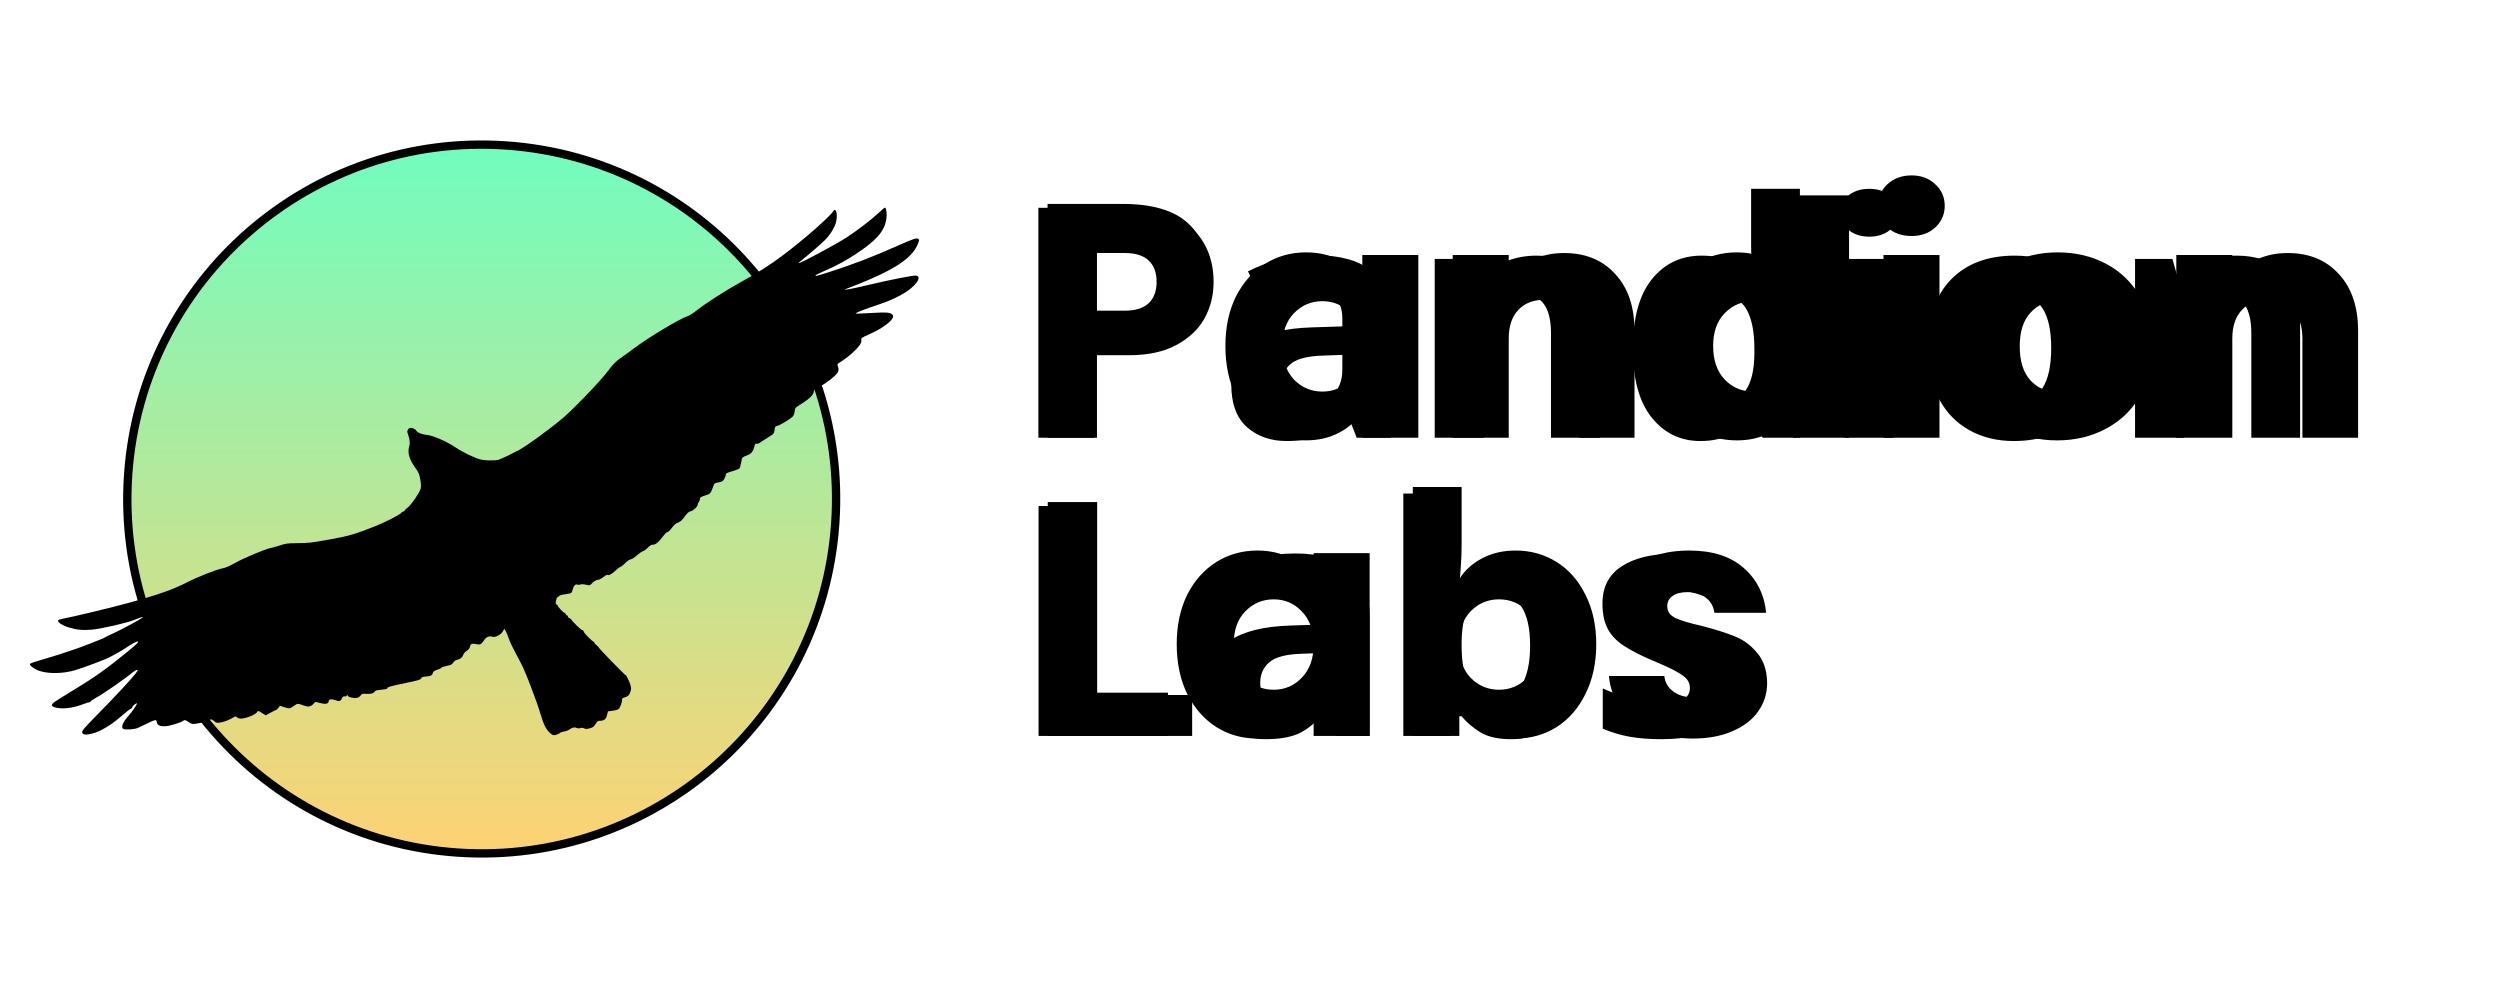
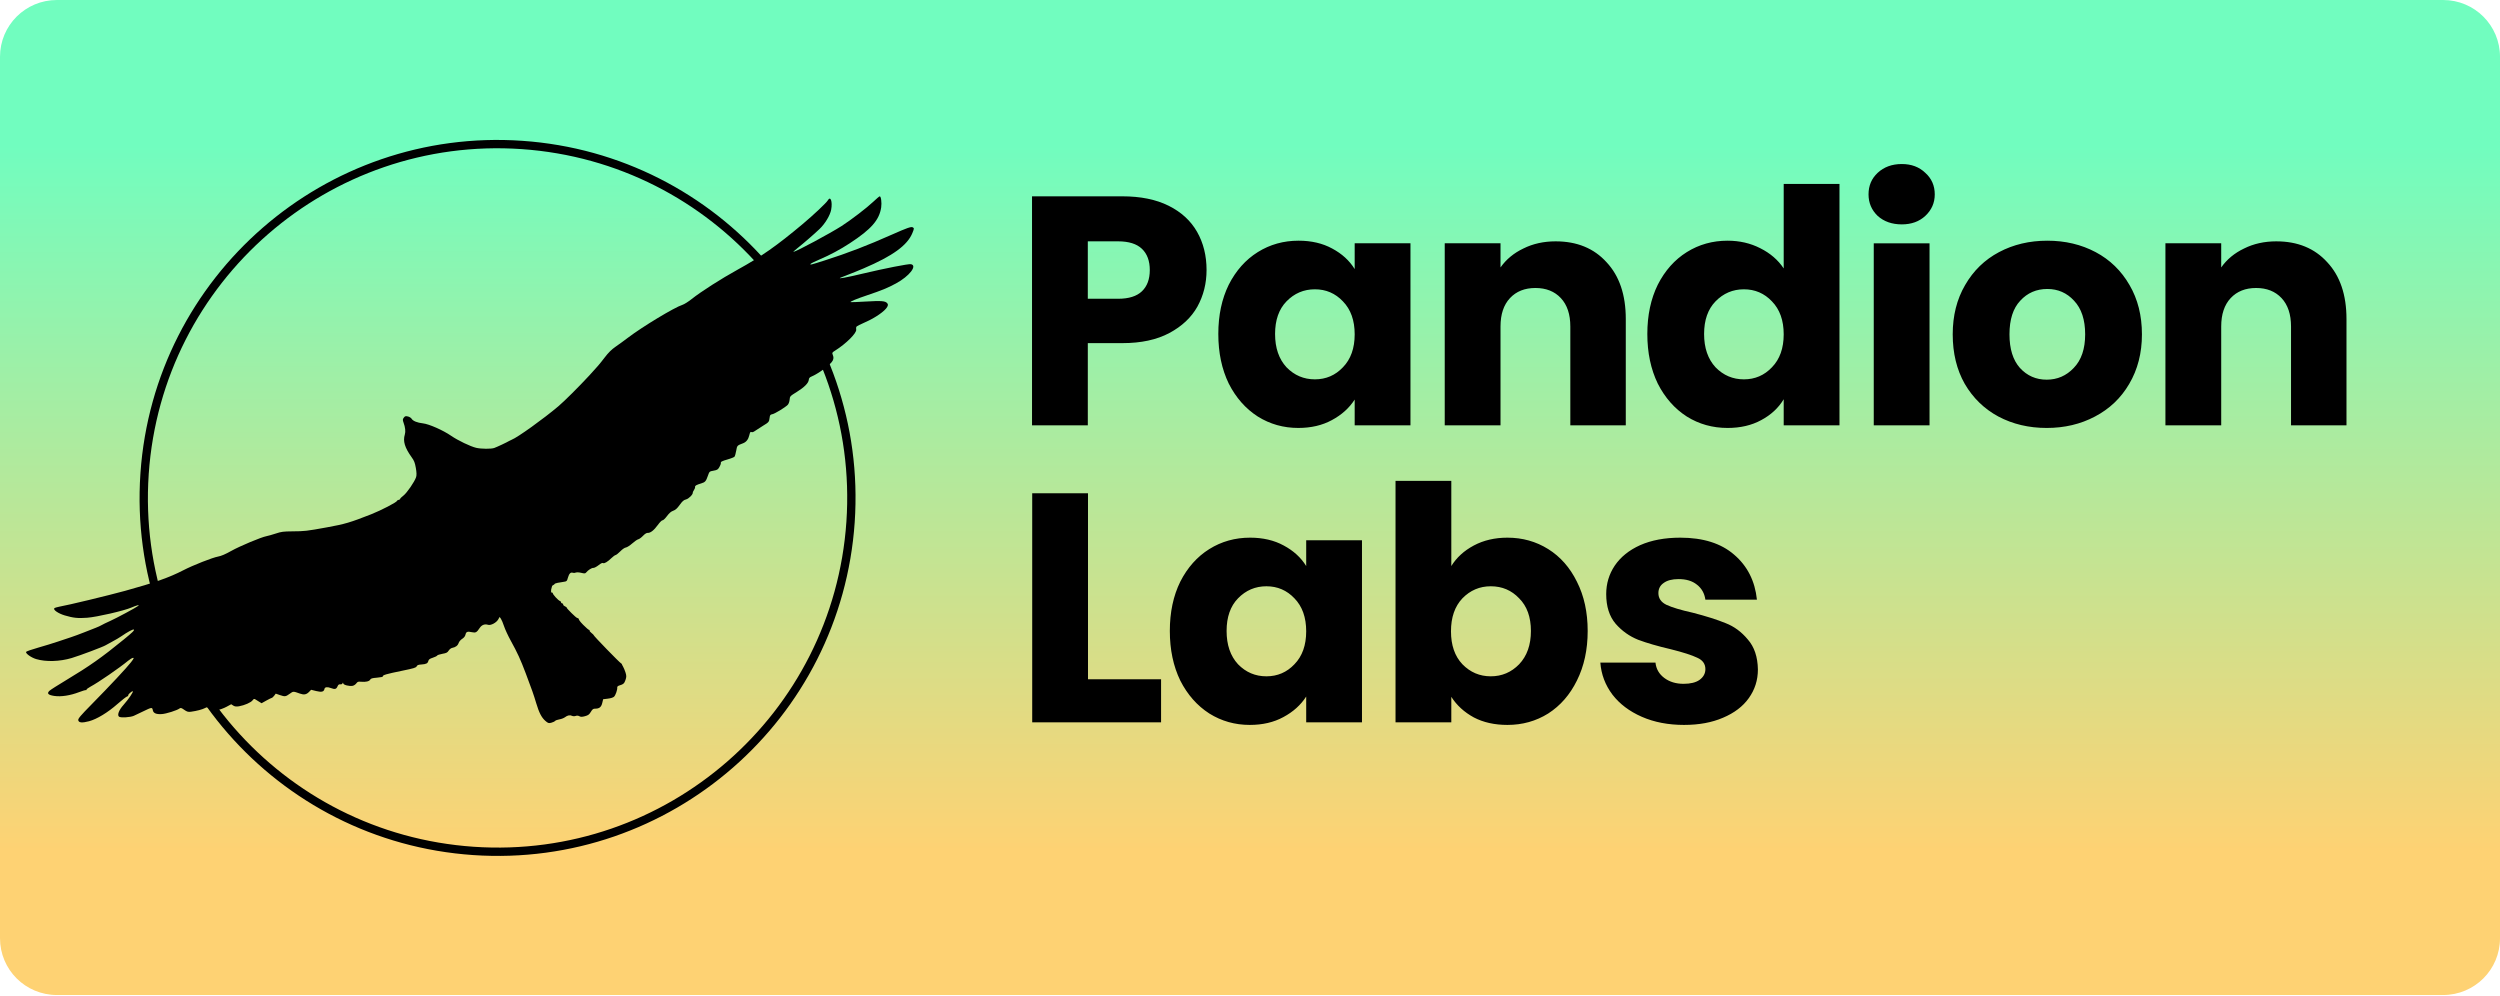
- <svg xmlns="http://www.w3.org/2000/svg" xmlns:xlink="http://www.w3.org/1999/xlink" width="2998.089" zoomAndPan="magnify" viewBox="0 0 2226.683 900.168" height="1197.145" preserveAspectRatio="xMidYMid" version="1.2" id="svg287" xml:space="preserve">
+ <svg xmlns="http://www.w3.org/2000/svg" xmlns:xlink="http://www.w3.org/1999/xlink" width="3015" zoomAndPan="magnify" viewBox="0 0 3015 1200" height="1200" preserveAspectRatio="xMidYMid" version="1.2" id="svg287" xml:space="preserve">
  <defs id="defs259">
-     <linearGradient xlink:href="#linearGradient289" id="linearGradient290" x1="465.614" y1="134.989" x2="465.614" y2="788.232" gradientUnits="userSpaceOnUse" gradientTransform="matrix(4.318703,0,0,0.9751405,-26.91448,0.2881701)" />
+     <linearGradient xlink:href="#linearGradient289" id="linearGradient290" x1="465.614" y1="134.989" x2="465.614" y2="788.232" gradientUnits="userSpaceOnUse" gradientTransform="matrix(5.780654,0,0,1.302491,-19.28956,-0.6429936)" />
    <linearGradient id="linearGradient289">
      <stop style="stop-color:#71fdbf;stop-opacity:1;" offset="0" id="stop289" />
      <stop style="stop-color:#fed273;stop-opacity:1;" offset="1" id="stop290" />
    </linearGradient>
-     <linearGradient xlink:href="#linearGradient289" id="linearGradient260" gradientUnits="userSpaceOnUse" gradientTransform="matrix(0.9830893,0,0,0.9760122,-38.89277,-0.1138385)" x1="465.614" y1="134.989" x2="465.614" y2="788.232" />
-     <linearGradient xlink:href="#linearGradient289" id="linearGradient4" gradientUnits="userSpaceOnUse" gradientTransform="matrix(0.9706158,0,0,0.9760186,-10.69895,-0.1168316)" x1="465.614" y1="134.989" x2="465.614" y2="788.232" />
+     <linearGradient xlink:href="#linearGradient289" id="linearGradient260" gradientUnits="userSpaceOnUse" gradientTransform="matrix(1.306771,0,0,1.306384,-10.32922,-2.535096)" x1="465.614" y1="134.989" x2="465.614" y2="788.232" />
+     <linearGradient xlink:href="#linearGradient289" id="linearGradient4" gradientUnits="userSpaceOnUse" gradientTransform="matrix(1.300842,0,0,1.302481,-4.340758,-0.6429893)" x1="465.614" y1="134.989" x2="465.614" y2="788.232" />
  </defs>
-   <g id="editable-text" transform="matrix(3.623262,0,0,3.623262,-2638.923,-440.255)">
-     <text xml:space="preserve" style="font-style:normal;font-variant:normal;font-weight:bold;font-stretch:normal;font-size:81.516px;line-height:17.605px;font-family:Poppins;-inkscape-font-specification:'Poppins, Bold';font-variant-ligatures:normal;font-variant-caps:normal;font-variant-numeric:normal;font-variant-east-asian:normal;text-align:start;letter-spacing:-1.546px;writing-mode:lr-tb;direction:ltr;text-anchor:start;opacity:1;vector-effect:none;fill:#000000;fill-opacity:1;stroke:none;stroke-width:6.602;stroke-linecap:round;stroke-linejoin:miter;stroke-miterlimit:4;stroke-dasharray:none;stroke-dashoffset:0;stroke-opacity:1;-inkscape-stroke:none" x="1002.473" y="230.456" id="text11" transform="translate(-24.59364)">
-       <tspan id="tspan11" style="font-style:normal;font-variant:normal;font-weight:bold;font-stretch:normal;font-size:81.516px;font-family:Poppins;-inkscape-font-specification:'Poppins, Bold';font-variant-ligatures:normal;font-variant-caps:normal;font-variant-numeric:normal;font-variant-east-asian:normal;letter-spacing:-1.546px;fill:#000000;fill-opacity:1;stroke:none;stroke-width:6.602" x="1002.473" y="230.456">Pandion</tspan>
-     </text>
-     <text xml:space="preserve" style="font-style:normal;font-variant:normal;font-weight:bold;font-stretch:normal;font-size:81.516px;line-height:17.605px;font-family:Poppins;-inkscape-font-specification:'Poppins, Bold';font-variant-ligatures:normal;font-variant-caps:normal;font-variant-numeric:normal;font-variant-east-asian:normal;text-align:start;letter-spacing:-1.725px;writing-mode:lr-tb;direction:ltr;text-anchor:start;opacity:1;vector-effect:none;fill:#000000;fill-opacity:1;stroke:none;stroke-width:6.602;stroke-linecap:round;stroke-linejoin:miter;stroke-miterlimit:4;stroke-dasharray:none;stroke-dashoffset:0;stroke-opacity:1;-inkscape-stroke:none" x="1002.52" y="304.66" id="text12" transform="translate(-24.59364)">
-       <tspan id="tspan12" style="font-style:normal;font-variant:normal;font-weight:bold;font-stretch:normal;font-size:81.516px;font-family:Poppins;-inkscape-font-specification:'Poppins, Bold';font-variant-ligatures:normal;font-variant-caps:normal;font-variant-numeric:normal;font-variant-east-asian:normal;letter-spacing:-1.725px;fill:#000000;fill-opacity:1;stroke:none;stroke-width:6.602" x="1002.52" y="304.66">Labs</tspan>
-     </text>
-   </g>
-   <path id="background-gradient-large" style="display:none;opacity:1;vector-effect:none;fill:url(#linearGradient290);stroke:#000000;stroke-width:1.539;stop-color:#000000;stop-opacity:1" d="M 38.819,0.77 H 2188.669 c 28.432,0 51.322,22.89 51.322,51.322 V 847.863 c 0,28.432 -22.89,51.322 -51.322,51.322 H 38.819 c -28.432,0 -51.322,-22.89 -51.322,-51.322 V 52.092 c 0,-28.432 22.89,-51.322 51.322,-51.322 z" />
-   <path id="background-logo-circle" style="display:inline;fill:url(#linearGradient260);stroke-width:0.735" d="M 739.946,450.423 A 321.098,318.787 0 0 1 418.847,769.21 321.098,318.787 0 0 1 97.749,450.423 321.098,318.787 0 0 1 418.847,131.637 321.098,318.787 0 0 1 739.946,450.423 Z" />
-   <path style="fill:#000000;stroke-width:0.742" d="m 813.639,220.385 c -4.527,11.102 -17.716,20.661 -44.048,31.924 -4.851,2.075 -11.047,4.591 -13.769,5.591 -2.722,1 -5.888,2.25 -7.037,2.777 -3.103,1.425 4.799,-0.022 20.43,-3.742 19.289,-4.59 40.935,-8.834 43.044,-8.44 6.183,1.157 -1.226,10.768 -13.4,17.383 -7.484,4.066 -12.738,6.223 -26.104,10.716 -9.79,3.291 -15.618,5.711 -14.92,6.196 0.195,0.136 6.373,-0.11 13.728,-0.545 14.153,-0.838 17.702,-0.553 19.371,1.555 0.809,1.022 0.794,1.752 -0.067,3.372 -1.929,3.629 -10.933,9.899 -19.541,13.607 -4.357,1.877 -8.098,3.818 -8.314,4.314 -0.215,0.496 -0.268,1.613 -0.118,2.483 0.541,3.13 -9.21,12.828 -19.136,19.033 -2.71,1.694 -2.786,1.861 -1.899,4.192 0.701,1.843 0.65,3.008 -0.213,4.838 -1.634,3.464 -12.799,11.777 -19.51,14.525 -1.286,0.527 -1.963,1.417 -2.049,2.697 -0.2,2.941 -3.929,6.736 -10.813,11.003 -6.148,3.81 -6.271,3.944 -6.518,7.052 -0.138,1.742 -0.898,3.818 -1.688,4.614 -2.421,2.437 -11.691,8.075 -13.942,8.481 -1.836,0.331 -2.171,0.789 -2.464,3.368 -0.403,3.552 -0.722,3.929 -5.998,7.098 -2.245,1.348 -5.271,3.301 -6.725,4.34 -1.908,1.363 -2.943,1.72 -3.716,1.283 -0.82,-0.464 -1.266,0.234 -1.898,2.969 -0.851,3.687 -2.724,6.073 -5.641,7.189 -5.394,2.063 -5.346,2.01 -6.159,6.704 -0.432,2.495 -1.134,4.936 -1.559,5.423 -0.425,0.487 -3.005,1.531 -5.733,2.321 -5.857,1.695 -6.82,2.205 -6.589,3.487 0.095,0.528 -0.496,2.124 -1.313,3.546 -1.305,2.272 -1.943,2.668 -5.253,3.265 -3.746,0.675 -3.775,0.701 -5.122,4.584 -1.706,4.92 -2.506,5.853 -5.89,6.865 -4.571,1.367 -5.887,2.119 -5.683,3.249 0.107,0.594 -0.344,1.856 -1.003,2.803 -0.658,0.947 -1.149,1.989 -1.09,2.316 0.287,1.593 -3.636,5.556 -6.092,6.153 -2.053,0.5 -3.289,1.572 -5.728,4.968 -2.288,3.186 -3.832,4.576 -5.842,5.257 -1.926,0.653 -3.6,2.09 -5.676,4.874 -1.62,2.172 -3.415,3.859 -3.989,3.75 -0.575,-0.109 -2.485,1.794 -4.245,4.229 -3.482,4.819 -6.71,7.337 -9.159,7.147 -1.01,-0.079 -2.521,0.874 -4.269,2.692 -1.488,1.547 -3.395,2.938 -4.238,3.091 -0.843,0.153 -3.287,1.835 -5.432,3.738 -2.145,1.903 -4.732,3.556 -5.75,3.673 -1.078,0.124 -3.159,1.549 -4.983,3.412 -1.722,1.759 -3.655,3.293 -4.294,3.408 -0.639,0.115 -2.255,1.279 -3.59,2.587 -3.552,3.478 -6.701,5.371 -7.736,4.651 -0.576,-0.4 -1.937,0.246 -4.095,1.944 -1.778,1.399 -3.888,2.492 -4.689,2.43 -1.469,-0.114 -4.773,1.997 -6.5,4.154 -0.781,0.975 -1.507,1.023 -4.45,0.295 -1.934,-0.479 -4.155,-0.583 -4.934,-0.231 -0.779,0.352 -1.911,0.445 -2.514,0.207 -1.982,-0.781 -3.483,0.625 -4.491,4.208 -0.978,3.477 -1.042,3.535 -4.484,4.035 -9.232,1.342 -6.839,1.643 -8.175,2.429 -2.265,1.333 -1.556,1.046 -2.006,2.364 -0.985,2.886 -0.854,5.41 0.541,4.875 0.077,-0.029 0.413,0.21 0.383,0.257 -0.56,0.873 4.787,6.71 6.692,7.44 0.597,0.229 0.965,0.72 0.818,1.092 -0.147,0.372 0.28,0.78 0.949,0.908 0.669,0.127 1.081,0.574 0.916,0.993 -0.165,0.419 0.538,1.149 1.563,1.622 1.025,0.473 1.778,1.066 1.674,1.317 -0.223,0.537 8.72,9.421 9.41,9.195 0.145,-0.047 1.368,0.615 1.354,0.669 0.188,1.012 0.634,2.058 4.085,5.571 2.548,2.594 4.952,4.659 5.342,4.589 0.39,-0.07 0.583,0.191 0.429,0.581 -0.154,0.39 0.653,1.411 1.792,2.268 1.139,0.857 1.984,1.685 1.878,1.838 -0.315,0.453 23.428,24.896 24.861,25.595 0.38,0.185 0.662,0.473 0.628,0.64 -0.034,0.167 0.436,1.133 1.046,2.147 0.61,1.014 1.617,3.428 2.238,5.366 0.935,2.919 0.932,4.092 -0.021,6.838 -1.105,3.185 -1.879,3.854 -5.814,5.027 -1.003,0.299 -1.717,1.016 -1.627,1.634 0.287,1.954 -1.496,7.134 -2.895,8.412 -0.845,0.771 -2.962,1.437 -5.589,1.758 l -4.23,0.517 -0.841,3.459 c -0.901,3.709 -2.696,5.109 -6.498,5.068 -1.645,-0.017 -2.387,0.549 -3.797,2.901 -1.454,2.425 -2.355,3.089 -5.286,3.895 -2.596,0.714 -3.937,0.72 -5.057,0.022 -0.918,-0.572 -2.235,-0.677 -3.31,-0.263 -0.982,0.378 -2.44,0.354 -3.239,-0.053 -1.915,-0.975 -4.152,-0.555 -6.442,1.21 -1.024,0.789 -3.278,1.661 -5.01,1.937 -1.731,0.276 -3.499,0.915 -3.928,1.421 -0.429,0.506 -1.973,1.24 -3.43,1.632 -2.334,0.628 -2.976,0.425 -5.397,-1.702 -3.378,-2.968 -5.674,-7.414 -8.197,-15.868 -2.337,-7.83 -3.894,-12.268 -9.466,-26.972 -4.889,-12.901 -7.446,-18.478 -13.563,-29.58 -2.389,-4.336 -5.1,-10.178 -6.025,-12.983 -0.925,-2.805 -2.205,-5.855 -2.844,-6.778 l -1.163,-1.679 -1.347,2.344 c -1.673,2.912 -6.704,5.551 -9.103,4.774 -3.007,-0.974 -5.732,0.056 -7.583,2.864 -2.641,4.008 -3.613,4.549 -6.875,3.828 -4.141,-0.915 -5.359,-0.479 -5.926,2.126 -0.323,1.481 -1.388,2.851 -2.999,3.858 -1.374,0.859 -2.814,2.537 -3.201,3.729 -0.757,2.335 -2.767,3.877 -5.756,4.415 -1.064,0.192 -2.467,1.26 -3.239,2.467 -1.161,1.814 -2.009,2.245 -5.735,2.916 -2.405,0.433 -4.512,1.142 -4.683,1.575 -0.171,0.433 -1.928,1.306 -3.905,1.939 -2.787,0.893 -3.697,1.555 -4.052,2.948 -0.561,2.202 -1.945,2.89 -6.403,3.184 -2.71,0.179 -3.589,0.532 -4.139,1.66 -0.604,1.24 -2.406,1.783 -13.375,4.034 -14.001,2.873 -17.352,3.846 -17.148,4.977 0.09,0.502 -1.699,0.915 -5.279,1.219 -4.482,0.381 -5.547,0.692 -6.175,1.801 -0.877,1.551 -4.057,2.273 -8.281,1.881 -2.596,-0.241 -3.117,-0.055 -4.295,1.531 -0.737,0.993 -2.216,1.963 -3.286,2.156 -3.003,0.541 -8.207,-0.773 -8.465,-2.136 -0.18,-0.949 -0.32,-0.968 -0.676,-0.093 -0.277,0.68 -1.063,1.024 -2.046,0.896 -1.188,-0.154 -1.823,0.325 -2.481,1.873 -1.064,2.503 -2.409,2.839 -5.925,1.478 -3.165,-1.225 -5.498,-0.946 -5.811,0.693 -0.51,2.674 -2.544,3.228 -7.41,2.019 l -4.671,-1.161 -1.886,1.93 c -2.36,2.414 -4.552,2.83 -8.141,1.544 -6.182,-2.216 -6.073,-2.216 -9.203,0.06 -3.734,2.716 -4.413,2.81 -8.967,1.243 l -3.765,-1.295 -1.368,1.843 c -0.752,1.013 -1.756,1.913 -2.231,1.998 -0.474,0.085 -2.735,1.206 -5.024,2.49 l -4.162,2.334 -2.229,-1.372 c -1.226,-0.755 -2.773,-1.717 -3.439,-2.138 -1.003,-0.635 -1.43,-0.476 -2.504,0.934 -1.476,1.938 -7.14,4.424 -12.125,5.321 -2.414,0.435 -3.922,0.261 -5.259,-0.607 l -1.874,-1.217 -4.316,2.332 c -2.374,1.282 -6.209,2.672 -8.523,3.089 -3.843,0.692 -4.397,0.588 -6.4,-1.199 -2.046,-1.825 -2.349,-1.875 -4.522,-0.74 -2.419,1.264 -7.378,2.556 -12.611,3.285 -2.44,0.34 -3.638,-0.004 -6.066,-1.743 -2.456,-1.759 -3.257,-1.985 -4.259,-1.197 -2.147,1.687 -12.081,4.817 -16.05,5.057 -5.073,0.306 -7.582,-0.807 -8.082,-3.588 -0.485,-2.691 -0.99,-2.624 -8.762,1.167 -3.276,1.597 -7.055,3.393 -8.398,3.991 -3.115,1.385 -11.689,1.911 -13.27,0.813 -1.929,-1.34 -0.216,-5.989 3.892,-10.558 4.667,-5.191 9.715,-12.71 8.366,-12.461 -1.486,0.274 -4.743,3.488 -4.035,3.98 0.32,0.222 -0.041,0.516 -0.801,0.653 -0.76,0.137 -4.772,3.24 -8.915,6.896 -8.729,7.703 -18.57,13.675 -25.645,15.563 -6.283,1.677 -9.339,1.385 -9.756,-0.93 -0.256,-1.419 1.929,-4.009 12.112,-14.356 16.754,-17.023 31.765,-33.079 35.601,-38.078 2.496,-3.254 2.847,-4.065 1.678,-3.881 -0.813,0.127 -2.801,1.328 -4.419,2.668 -7.738,6.409 -26.85,19.552 -34.026,23.4 -1.985,1.064 -3.551,2.256 -3.48,2.649 0.071,0.393 -0.188,0.589 -0.575,0.437 -0.387,-0.152 -3.153,0.665 -6.146,1.816 -7.991,3.073 -16.317,4.346 -22.405,3.425 -5.618,-0.85 -6.897,-2.23 -4.324,-4.666 0.885,-0.838 7.579,-5.105 14.874,-9.482 21.253,-12.75 32.5,-20.678 52.25,-36.833 8,-6.544 9.871,-8.401 9.04,-8.978 -0.692,-0.48 -5.742,2.229 -11.085,5.946 -1.846,1.285 -5.528,3.465 -8.181,4.845 -2.653,1.38 -5.431,2.904 -6.174,3.386 -2.122,1.378 -23.193,9.307 -30.706,11.555 -10.719,3.207 -23.244,3.575 -32.047,0.94 -4.585,-1.372 -9.938,-5.261 -9.033,-6.562 0.327,-0.47 5.216,-2.169 10.864,-3.775 5.649,-1.606 13.47,-4.003 17.382,-5.327 3.911,-1.324 9.354,-3.139 12.095,-4.034 2.741,-0.895 8.147,-2.889 12.015,-4.433 3.868,-1.543 8.615,-3.408 10.551,-4.143 1.935,-0.735 4.285,-1.812 5.222,-2.392 0.937,-0.58 4.371,-2.25 7.632,-3.71 5.909,-2.646 23.556,-12.127 25.427,-13.661 1.567,-1.285 -1.278,-0.589 -6.136,1.5 -6.851,2.946 -31.118,8.54 -39.914,9.2 -8.374,0.628 -12.517,0.198 -20.323,-2.11 -5.612,-1.659 -10.457,-4.916 -9.456,-6.356 0.32,-0.46 2.337,-1.139 4.482,-1.509 7.796,-1.343 44.067,-10.075 59.478,-14.319 26.454,-7.285 39.977,-12.06 52.542,-18.553 8.897,-4.597 26.443,-11.507 31.56,-12.429 2.801,-0.504 6.422,-2.059 11.794,-5.065 7.891,-4.415 27.243,-12.513 31.912,-13.353 1.415,-0.255 5.15,-1.316 8.3,-2.359 4.998,-1.654 6.878,-1.905 14.759,-1.97 11.608,-0.097 12.701,-0.222 31.383,-3.611 16.378,-2.971 20.992,-4.333 40.078,-11.829 8.846,-3.474 23.077,-10.862 23.321,-12.107 0.072,-0.367 0.761,-0.782 1.53,-0.92 0.77,-0.139 1.349,-0.529 1.288,-0.867 -0.061,-0.338 1.26,-1.664 2.936,-2.946 3.179,-2.432 10.093,-12.491 11.474,-16.692 0.548,-1.666 0.474,-4.272 -0.234,-8.274 -0.861,-4.866 -1.49,-6.476 -3.763,-9.643 -6.264,-8.727 -8.035,-14.591 -6.2,-20.54 0.838,-2.716 0.432,-6.527 -1.145,-10.768 -0.877,-2.359 -0.842,-3.101 0.215,-4.471 1.116,-1.446 1.557,-1.579 3.707,-1.111 1.342,0.292 2.871,1.248 3.398,2.124 1.194,1.985 5.078,3.552 10.188,4.111 5.469,0.598 18.204,6.22 25.513,11.263 6.053,4.176 17.454,9.644 22.602,10.839 4.556,1.058 13.562,1.123 16.335,0.118 2.637,-0.955 11.45,-5.102 13.344,-6.279 0.559,-0.348 1.628,-0.868 2.376,-1.156 5.266,-2.03 28.699,-18.831 42.191,-30.249 5.485,-4.642 18.38,-17.481 27.958,-27.838 7.083,-7.659 9.395,-10.362 13.734,-16.058 3.425,-4.495 6.319,-7.368 9.911,-9.836 2.791,-1.918 7.908,-5.642 11.372,-8.276 13.016,-9.898 41.944,-27.342 49.001,-29.549 1.622,-0.507 5.366,-2.849 8.319,-5.204 8.424,-6.718 26.732,-18.419 41.871,-26.761 21.057,-11.604 35.158,-21.497 58.353,-40.938 9.92,-8.315 21.558,-19.277 22.804,-21.481 2.449,-4.329 4.382,1.009 3.039,8.391 -0.929,5.104 -5.515,12.727 -10.53,17.5 -4.824,4.592 -14.327,12.833 -19.729,17.109 -2.54,2.011 -4.255,3.599 -3.812,3.53 2.818,-0.438 33.237,-16.777 43.572,-23.405 8.313,-5.331 22.87,-16.501 28.583,-21.933 2.712,-2.579 5.288,-4.753 5.725,-4.832 1.202,-0.216 2.005,5.653 1.366,9.98 -1.684,11.399 -9.006,19.764 -28.343,32.384 -8.801,5.743 -17.681,10.509 -26.992,14.487 -4.322,1.846 -8.114,3.72 -8.428,4.163 -0.799,1.129 0.176,0.89 12.693,-3.108 21.097,-6.738 38.377,-13.382 61.233,-23.543 12.939,-5.752 16.917,-7.148 18.255,-6.406 1.441,0.801 1.428,1.082 -0.253,5.203 z" id="pandion-bird" />
-   <path id="circle261-2" style="display:inline;fill:none;stroke:#000000;stroke-width:7.519;stroke-linecap:round" d="M 101.752,427.762 A 319.558,319.558 0 0 1 442.579,131.181 319.558,319.558 0 0 1 739.347,471.846 319.558,319.558 0 0 1 398.845,768.8 319.558,319.558 0 0 1 101.704,428.462" />
-   <g id="pandion-text" transform="matrix(3.623262,0,0,3.623262,-2638.923,-440.255)">
+   <path id="background-gradient-large" style="display:inline;opacity:1;vector-effect:none;fill:url(#linearGradient290);stroke:none;stroke-width:2.058;stop-color:#000000;stop-opacity:1" d="M 68.695,0 H 2946.305 C 2984.362,0 3015,30.573 3015,68.55 V 1131.45 c 0,37.977 -30.638,68.55 -68.695,68.55 H 68.695 C 30.638,1200 4.412e-5,1169.427 4.412e-5,1131.45 V 68.55 C 4.412e-5,30.573 30.638,0 68.695,0 Z" />
+   <path id="background-logo-circle" style="display:inline;fill:url(#linearGradient260);stroke-width:0.98" d="M 1024.942,600.505 A 426.82,426.693 0 0 1 598.122,1027.198 426.82,426.693 0 0 1 171.302,600.505 426.82,426.693 0 0 1 598.122,173.812 426.82,426.693 0 0 1 1024.942,600.505 Z" />
+   <path style="fill:#000000;stroke-width:0.99" d="m 1100.337,281.052 c -6.045,14.824 -23.655,27.588 -58.816,42.627 -6.478,2.771 -14.751,6.13 -18.386,7.466 -3.634,1.335 -7.862,3.004 -9.396,3.709 -4.143,1.903 6.408,-0.03 27.28,-4.996 25.756,-6.129 54.66,-11.796 57.475,-11.269 8.255,1.545 -1.638,14.379 -17.893,23.211 -9.992,5.429 -17.009,8.31 -34.855,14.309 -13.073,4.395 -20.854,7.626 -19.922,8.273 0.261,0.181 8.509,-0.147 18.33,-0.728 18.898,-1.119 23.637,-0.738 25.866,2.077 1.08,1.364 1.061,2.34 -0.089,4.503 -2.576,4.846 -14.598,13.218 -26.093,18.169 -5.818,2.506 -10.814,5.099 -11.101,5.761 -0.287,0.662 -0.358,2.154 -0.158,3.316 0.722,4.18 -12.297,17.129 -25.551,25.414 -3.619,2.262 -3.72,2.485 -2.535,5.597 0.936,2.461 0.868,4.017 -0.284,6.46 -2.182,4.626 -17.091,15.725 -26.051,19.394 -1.717,0.703 -2.621,1.892 -2.737,3.602 -0.267,3.928 -5.246,8.994 -14.439,14.692 -8.209,5.088 -8.374,5.267 -8.703,9.416 -0.184,2.326 -1.199,5.098 -2.254,6.161 -3.232,3.254 -15.61,10.783 -18.617,11.324 -2.452,0.442 -2.899,1.053 -3.29,4.497 -0.538,4.743 -0.964,5.246 -8.009,9.478 -2.997,1.8 -7.038,4.408 -8.98,5.795 -2.548,1.82 -3.93,2.297 -4.963,1.714 -1.095,-0.619 -1.69,0.312 -2.534,3.965 -1.137,4.923 -3.637,8.11 -7.532,9.599 -7.202,2.754 -7.138,2.684 -8.224,8.952 -0.577,3.332 -1.514,6.59 -2.082,7.241 -0.568,0.65 -4.013,2.045 -7.656,3.099 -7.821,2.263 -9.107,2.944 -8.799,4.656 0.127,0.705 -0.662,2.836 -1.753,4.735 -1.743,3.034 -2.594,3.563 -7.015,4.36 -5.002,0.902 -5.041,0.936 -6.839,6.121 -2.278,6.57 -3.346,7.816 -7.864,9.167 -6.103,1.826 -7.86,2.83 -7.589,4.338 0.143,0.794 -0.46,2.478 -1.339,3.743 -0.879,1.265 -1.534,2.656 -1.456,3.092 0.383,2.127 -4.855,7.418 -8.134,8.216 -2.741,0.667 -4.392,2.099 -7.649,6.634 -3.055,4.255 -5.117,6.11 -7.801,7.019 -2.572,0.872 -4.807,2.791 -7.58,6.509 -2.163,2.9 -4.56,5.153 -5.327,5.007 -0.767,-0.146 -3.318,2.395 -5.668,5.647 -4.65,6.434 -8.96,9.797 -12.229,9.543 -1.349,-0.105 -3.366,1.167 -5.701,3.594 -1.987,2.066 -4.534,3.924 -5.659,4.128 -1.126,0.204 -4.39,2.45 -7.253,4.991 -2.864,2.541 -6.319,4.748 -7.678,4.904 -1.439,0.165 -4.218,2.068 -6.653,4.556 -2.3,2.349 -4.88,4.397 -5.733,4.551 -0.853,0.154 -3.011,1.708 -4.794,3.454 -4.743,4.644 -8.947,7.172 -10.33,6.211 -0.769,-0.534 -2.586,0.328 -5.468,2.596 -2.374,1.868 -5.191,3.328 -6.261,3.245 -1.961,-0.152 -6.373,2.667 -8.68,5.546 -1.043,1.302 -2.012,1.366 -5.943,0.393 -2.583,-0.639 -5.548,-0.778 -6.588,-0.308 -1.041,0.47 -2.552,0.594 -3.357,0.277 -2.647,-1.043 -4.651,0.834 -5.997,5.619 -1.306,4.643 -1.391,4.72 -5.987,5.388 -12.328,1.792 -9.132,2.194 -10.916,3.244 -3.024,1.78 -2.078,1.396 -2.678,3.156 -1.315,3.854 -1.14,7.223 0.723,6.51 0.102,-0.039 0.551,0.28 0.511,0.343 -0.748,1.165 6.392,8.959 8.936,9.935 0.797,0.306 1.288,0.962 1.092,1.459 -0.196,0.497 0.374,1.042 1.267,1.212 0.893,0.17 1.443,0.766 1.222,1.326 -0.22,0.559 0.719,1.534 2.087,2.166 1.369,0.632 2.375,1.423 2.236,1.758 -0.297,0.717 11.644,12.579 12.565,12.278 0.194,-0.063 1.826,0.821 1.809,0.893 0.25,1.352 0.847,2.748 5.455,7.439 3.403,3.464 6.613,6.221 7.134,6.128 0.521,-0.094 0.779,0.256 0.573,0.776 -0.205,0.521 0.872,1.883 2.393,3.028 1.522,1.145 2.65,2.249 2.507,2.454 -0.42,0.604 31.282,33.243 33.196,34.176 0.507,0.247 0.884,0.632 0.838,0.855 -0.046,0.223 0.583,1.513 1.397,2.866 0.814,1.353 2.159,4.578 2.988,7.165 1.249,3.897 1.244,5.464 -0.029,9.131 -1.476,4.252 -2.509,5.146 -7.763,6.712 -1.34,0.399 -2.293,1.357 -2.172,2.182 0.383,2.609 -1.997,9.526 -3.866,11.232 -1.128,1.03 -3.955,1.919 -7.463,2.348 l -5.648,0.69 -1.123,4.619 c -1.204,4.952 -3.6,6.821 -8.677,6.767 -2.197,-0.023 -3.188,0.734 -5.071,3.874 -1.941,3.238 -3.144,4.124 -7.058,5.201 -3.466,0.953 -5.257,0.961 -6.753,0.029 -1.225,-0.764 -2.984,-0.903 -4.42,-0.351 -1.312,0.504 -3.258,0.472 -4.325,-0.071 -2.557,-1.302 -5.544,-0.741 -8.601,1.616 -1.367,1.054 -4.378,2.218 -6.689,2.586 -2.312,0.369 -4.672,1.222 -5.245,1.897 -0.573,0.675 -2.634,1.656 -4.579,2.179 -3.117,0.838 -3.973,0.568 -7.206,-2.273 -4.51,-3.963 -7.576,-9.899 -10.945,-21.188 -3.12,-10.455 -5.2,-16.381 -12.64,-36.015 -6.528,-17.227 -9.942,-24.674 -18.11,-39.497 -3.19,-5.789 -6.81,-13.59 -8.044,-17.335 -1.235,-3.745 -2.944,-7.818 -3.798,-9.051 l -1.553,-2.241 -1.798,3.129 c -2.234,3.889 -8.952,7.412 -12.155,6.375 -4.015,-1.3 -7.654,0.074 -10.125,3.824 -3.527,5.352 -4.824,6.074 -9.18,5.111 -5.53,-1.222 -7.155,-0.639 -7.913,2.839 -0.431,1.977 -1.854,3.807 -4.005,5.152 -1.835,1.147 -3.758,3.387 -4.274,4.979 -1.01,3.118 -3.695,5.177 -7.686,5.896 -1.42,0.256 -3.294,1.682 -4.325,3.294 -1.551,2.423 -2.683,2.998 -7.658,3.894 -3.211,0.578 -6.024,1.524 -6.252,2.103 -0.228,0.578 -2.574,1.743 -5.214,2.589 -3.721,1.192 -4.937,2.076 -5.411,3.936 -0.749,2.94 -2.597,3.859 -8.55,4.252 -3.618,0.239 -4.792,0.71 -5.527,2.217 -0.807,1.656 -3.213,2.381 -17.859,5.387 -18.695,3.836 -23.169,5.135 -22.897,6.645 0.121,0.67 -2.269,1.222 -7.05,1.628 -5.984,0.508 -7.407,0.923 -8.245,2.405 -1.171,2.071 -5.417,3.035 -11.058,2.511 -3.467,-0.322 -4.163,-0.074 -5.735,2.044 -0.984,1.326 -2.959,2.621 -4.388,2.879 -4.009,0.722 -10.958,-1.032 -11.304,-2.853 -0.24,-1.267 -0.427,-1.293 -0.903,-0.124 -0.37,0.907 -1.419,1.367 -2.732,1.197 -1.587,-0.206 -2.435,0.434 -3.313,2.501 -1.421,3.343 -3.217,3.791 -7.912,1.974 -4.226,-1.635 -7.341,-1.264 -7.759,0.926 -0.681,3.57 -3.397,4.31 -9.894,2.696 l -6.237,-1.55 -2.518,2.576 c -3.151,3.224 -6.079,3.779 -10.871,2.062 -8.255,-2.958 -8.109,-2.959 -12.288,0.08 -4.986,3.626 -5.892,3.752 -11.973,1.66 l -5.027,-1.729 -1.827,2.46 c -1.005,1.353 -2.345,2.554 -2.978,2.668 -0.633,0.114 -3.652,1.61 -6.709,3.325 l -5.557,3.117 -2.977,-1.832 c -1.637,-1.008 -3.703,-2.292 -4.592,-2.854 -1.34,-0.848 -1.91,-0.635 -3.343,1.247 -1.971,2.588 -9.534,5.907 -16.19,7.105 -3.224,0.58 -5.237,0.348 -7.022,-0.811 l -2.502,-1.625 -5.763,3.113 c -3.17,1.712 -8.291,3.568 -11.381,4.125 -5.131,0.924 -5.871,0.785 -8.545,-1.601 -2.732,-2.437 -3.136,-2.504 -6.038,-0.987 -3.231,1.688 -9.851,3.413 -16.839,4.387 -3.259,0.454 -4.858,-0.005 -8.099,-2.327 -3.279,-2.349 -4.349,-2.65 -5.686,-1.599 -2.866,2.253 -16.132,6.432 -21.431,6.752 -6.774,0.409 -10.123,-1.078 -10.792,-4.791 -0.647,-3.593 -1.322,-3.503 -11.7,1.558 -4.374,2.133 -9.42,4.531 -11.214,5.329 -4.159,1.85 -15.609,2.552 -17.719,1.086 -2.576,-1.789 -0.288,-7.997 5.197,-14.098 6.232,-6.932 12.972,-16.972 11.171,-16.639 -1.984,0.366 -6.334,4.658 -5.387,5.315 0.427,0.296 -0.055,0.689 -1.07,0.871 -1.015,0.183 -6.372,4.326 -11.904,9.208 -11.656,10.286 -24.796,18.26 -34.243,20.781 -8.389,2.239 -12.47,1.85 -13.026,-1.241 -0.341,-1.895 2.576,-5.353 16.173,-19.169 22.372,-22.731 42.415,-44.169 47.537,-50.845 3.333,-4.344 3.801,-5.427 2.241,-5.182 -1.085,0.17 -3.74,1.773 -5.9,3.562 -10.332,8.557 -35.852,26.108 -45.434,31.245 -2.65,1.421 -4.741,3.013 -4.647,3.537 0.095,0.525 -0.251,0.787 -0.768,0.583 -0.517,-0.204 -4.21,0.887 -8.206,2.424 -10.67,4.104 -21.788,5.803 -29.917,4.574 -7.501,-1.135 -9.209,-2.978 -5.774,-6.231 1.182,-1.119 10.12,-6.817 19.861,-12.66 28.379,-17.025 43.396,-27.611 69.768,-49.182 10.683,-8.738 13.18,-11.218 12.071,-11.988 -0.923,-0.641 -7.667,2.976 -14.801,7.94 -2.465,1.715 -7.381,4.627 -10.924,6.47 -3.543,1.843 -7.252,3.878 -8.244,4.521 -2.833,1.84 -30.968,12.427 -41.001,15.429 -14.313,4.282 -31.037,4.773 -42.792,1.256 -6.122,-1.832 -13.27,-7.024 -12.062,-8.762 0.437,-0.628 6.965,-2.897 14.507,-5.041 7.542,-2.145 17.987,-5.346 23.209,-7.114 5.223,-1.768 12.49,-4.192 16.15,-5.386 3.66,-1.195 10.879,-3.858 16.043,-5.919 5.164,-2.061 11.504,-4.55 14.088,-5.532 2.584,-0.982 5.722,-2.42 6.973,-3.195 1.251,-0.775 5.836,-3.004 10.19,-4.954 7.89,-3.533 31.453,-16.193 33.953,-18.241 2.092,-1.715 -1.707,-0.786 -8.194,2.004 -9.148,3.934 -41.551,11.403 -53.296,12.285 -11.181,0.839 -16.714,0.265 -27.137,-2.817 -7.493,-2.216 -13.962,-6.564 -12.626,-8.487 0.427,-0.615 3.12,-1.521 5.984,-2.014 10.41,-1.793 58.842,-13.453 79.42,-19.119 35.323,-9.728 53.38,-16.104 70.157,-24.773 11.88,-6.139 35.309,-15.365 42.14,-16.596 3.741,-0.674 8.576,-2.75 15.749,-6.763 10.536,-5.895 36.377,-16.708 42.611,-17.83 1.889,-0.34 6.877,-1.757 11.083,-3.149 6.674,-2.209 9.184,-2.544 19.707,-2.631 15.5,-0.129 16.959,-0.297 41.904,-4.822 21.87,-3.967 28.031,-5.786 53.515,-15.795 11.812,-4.639 30.813,-14.504 31.139,-16.166 0.096,-0.491 1.016,-1.044 2.043,-1.229 1.028,-0.185 1.802,-0.706 1.72,-1.158 -0.081,-0.452 1.683,-2.222 3.92,-3.934 4.244,-3.247 13.477,-16.679 15.321,-22.289 0.731,-2.225 0.633,-5.705 -0.313,-11.048 -1.15,-6.498 -1.989,-8.648 -5.025,-12.877 -8.365,-11.653 -10.728,-19.483 -8.278,-27.426 1.119,-3.626 0.577,-8.716 -1.529,-14.379 -1.171,-3.149 -1.124,-4.141 0.287,-5.969 1.49,-1.931 2.08,-2.108 4.949,-1.483 1.792,0.39 3.833,1.667 4.537,2.837 1.595,2.651 6.78,4.743 13.604,5.489 7.302,0.799 24.307,8.306 34.066,15.039 8.082,5.576 23.306,12.877 30.179,14.473 6.083,1.412 18.108,1.5 21.812,0.158 3.521,-1.275 15.289,-6.813 17.818,-8.384 0.747,-0.464 2.174,-1.159 3.172,-1.544 7.031,-2.711 38.322,-25.145 56.337,-40.391 7.324,-6.198 24.542,-23.342 37.331,-37.171 9.458,-10.227 12.545,-13.836 18.338,-21.441 4.573,-6.003 8.437,-9.838 13.234,-13.134 3.727,-2.561 10.56,-7.533 15.185,-11.05 17.38,-13.216 56.007,-36.509 65.43,-39.456 2.166,-0.677 7.165,-3.804 11.108,-6.949 11.249,-8.97 35.694,-24.594 55.909,-35.734 28.117,-15.495 46.946,-28.704 77.917,-54.663 13.246,-11.102 28.786,-25.74 30.45,-28.683 3.27,-5.781 5.851,1.347 4.058,11.204 -1.24,6.816 -7.365,16.994 -14.06,23.367 -6.441,6.131 -19.131,17.135 -26.344,22.846 -3.391,2.685 -5.682,4.806 -5.09,4.714 3.763,-0.585 44.38,-22.402 58.18,-31.252 11.1,-7.118 30.538,-22.034 38.166,-29.287 3.621,-3.444 7.061,-6.347 7.644,-6.452 1.605,-0.289 2.678,7.549 1.824,13.326 -2.248,15.22 -12.025,26.39 -37.846,43.241 -11.751,7.669 -23.609,14.033 -36.042,19.344 -5.77,2.465 -10.835,4.967 -11.254,5.559 -1.067,1.507 0.235,1.189 16.949,-4.15 28.17,-8.997 51.243,-17.869 81.763,-31.437 17.277,-7.681 22.589,-9.545 24.375,-8.553 1.925,1.069 1.906,1.445 -0.337,6.947 z" id="pandion-bird" />
+   <path id="circle261-2" style="display:inline;fill:none;stroke:#000000;stroke-width:10.04;stroke-linecap:round" d="M 174.39,570.839 A 426.697,426.697 0 0 1 629.487,174.824 426.697,426.697 0 0 1 1025.752,629.703 426.697,426.697 0 0 1 571.09,1026.216 426.697,426.697 0 0 1 174.326,571.773" />
+   <g id="pandion-text" transform="matrix(4.826493,0,0,4.826493,-3499.505,-599.3349)">
    <path d="m 1051.138,191.654 q 0,4.972 -2.282,9.13 -2.283,4.076 -7.01,6.603 -4.728,2.527 -11.738,2.527 h -8.641 v 20.542 h -13.939 v -57.224 h 22.58 q 6.847,0 11.575,2.364 4.728,2.364 7.092,6.521 2.364,4.157 2.364,9.537 z m -22.091,7.173 q 3.994,0 5.951,-1.875 1.956,-1.875 1.956,-5.299 0,-3.424 -1.956,-5.299 -1.956,-1.875 -5.951,-1.875 h -7.581 v 14.347 z m 25.029,8.804 q 0,-7.01 2.608,-12.309 2.69,-5.299 7.255,-8.152 4.565,-2.853 10.19,-2.853 4.809,0 8.396,1.956 3.668,1.956 5.625,5.136 v -6.44 h 13.939 v 45.486 h -13.939 v -6.44 q -2.038,3.179 -5.706,5.136 -3.587,1.956 -8.396,1.956 -5.543,0 -10.108,-2.853 -4.565,-2.935 -7.255,-8.233 -2.608,-5.38 -2.608,-12.39 z m 34.074,0.082 q 0,-5.217 -2.935,-8.233 -2.853,-3.016 -7.01,-3.016 -4.157,0 -7.092,3.016 -2.853,2.935 -2.853,8.152 0,5.217 2.853,8.315 2.935,3.016 7.092,3.016 4.157,0 7.01,-3.016 2.935,-3.016 2.935,-8.233 z m 50.217,-23.232 q 7.989,0 12.716,5.217 4.809,5.136 4.809,14.184 v 26.574 h -13.858 V 205.756 q 0,-4.565 -2.364,-7.092 -2.364,-2.527 -6.358,-2.527 -3.994,0 -6.358,2.527 -2.364,2.527 -2.364,7.092 v 24.699 h -13.939 v -45.486 h 13.939 v 6.032 q 2.119,-3.016 5.706,-4.728 3.587,-1.793 8.07,-1.793 z m 22.909,23.151 q 0,-7.01 2.608,-12.309 2.69,-5.299 7.255,-8.152 4.565,-2.853 10.19,-2.853 4.483,0 8.152,1.875 3.75,1.875 5.869,5.054 v -21.113 h 13.939 v 60.322 h -13.939 v -6.521 q -1.956,3.261 -5.625,5.217 -3.587,1.956 -8.396,1.956 -5.625,0 -10.19,-2.853 -4.565,-2.935 -7.255,-8.233 -2.608,-5.38 -2.608,-12.39 z m 34.074,0.082 q 0,-5.217 -2.935,-8.233 -2.853,-3.016 -7.01,-3.016 -4.157,0 -7.092,3.016 -2.853,2.935 -2.853,8.152 0,5.217 2.853,8.315 2.935,3.016 7.092,3.016 4.157,0 7.01,-3.016 2.935,-3.016 2.935,-8.233 z m 29.512,-27.471 q -3.668,0 -6.032,-2.119 -2.283,-2.201 -2.283,-5.38 0,-3.261 2.283,-5.38 2.364,-2.201 6.032,-2.201 3.587,0 5.869,2.201 2.364,2.119 2.364,5.38 0,3.179 -2.364,5.38 -2.282,2.119 -5.869,2.119 z m 6.929,4.728 v 45.486 h -13.939 v -45.486 z m 29.267,46.138 q -6.684,0 -12.064,-2.853 -5.299,-2.853 -8.396,-8.152 -3.016,-5.299 -3.016,-12.39 0,-7.01 3.098,-12.309 3.098,-5.38 8.478,-8.233 5.38,-2.853 12.064,-2.853 6.684,0 12.064,2.853 5.38,2.853 8.478,8.233 3.098,5.299 3.098,12.309 0,7.01 -3.179,12.39 -3.098,5.299 -8.559,8.152 -5.38,2.853 -12.064,2.853 z m 0,-12.064 q 3.994,0 6.766,-2.935 2.853,-2.935 2.853,-8.396 0,-5.462 -2.772,-8.396 -2.69,-2.935 -6.684,-2.935 -4.076,0 -6.766,2.935 -2.69,2.853 -2.69,8.396 0,5.462 2.608,8.396 2.69,2.935 6.684,2.935 z m 57.39,-34.563 q 7.989,0 12.716,5.217 4.809,5.136 4.809,14.184 v 26.574 h -13.858 V 205.756 q 0,-4.565 -2.364,-7.092 -2.364,-2.527 -6.358,-2.527 -3.994,0 -6.358,2.527 -2.364,2.527 -2.364,7.092 v 24.699 h -13.939 v -45.486 h 13.939 v 6.032 q 2.119,-3.016 5.706,-4.728 3.587,-1.793 8.07,-1.793 z" id="text3" style="font-weight:bold;font-size:81.516px;line-height:17.605px;font-family:Poppins;-inkscape-font-specification:'Poppins, Bold';letter-spacing:-1.546px;stroke-width:6.602;stroke-linecap:round" transform="translate(-24.59364)" aria-label="Pandion" />
    <path d="m 1021.514,293.9 h 18.26 v 10.76 h -32.199 v -57.224 h 13.939 z m 20.447,-12.064 q 0,-7.01 2.609,-12.309 2.69,-5.299 7.255,-8.152 4.565,-2.853 10.19,-2.853 4.809,0 8.396,1.956 3.668,1.956 5.625,5.136 v -6.44 h 13.939 v 45.486 h -13.939 v -6.44 q -2.038,3.179 -5.706,5.136 -3.587,1.956 -8.396,1.956 -5.543,0 -10.108,-2.853 -4.565,-2.935 -7.255,-8.233 -2.609,-5.38 -2.609,-12.39 z m 34.074,0.082 q 0,-5.217 -2.934,-8.233 -2.853,-3.016 -7.01,-3.016 -4.157,0 -7.092,3.016 -2.853,2.935 -2.853,8.152 0,5.217 2.853,8.315 2.935,3.016 7.092,3.016 4.157,0 7.01,-3.016 2.934,-3.016 2.934,-8.233 z m 36.261,-16.303 q 1.956,-3.179 5.625,-5.136 3.668,-1.956 8.396,-1.956 5.625,0 10.19,2.853 4.565,2.853 7.173,8.152 2.69,5.299 2.69,12.309 0,7.01 -2.69,12.39 -2.608,5.299 -7.173,8.233 -4.565,2.853 -10.19,2.853 -4.809,0 -8.396,-1.875 -3.587,-1.956 -5.625,-5.136 v 6.358 h -13.939 v -60.322 h 13.939 z m 19.89,16.222 q 0,-5.217 -2.935,-8.152 -2.853,-3.016 -7.092,-3.016 -4.157,0 -7.092,3.016 -2.853,3.016 -2.853,8.233 0,5.217 2.853,8.233 2.935,3.016 7.092,3.016 4.157,0 7.092,-3.016 2.935,-3.098 2.935,-8.315 z m 38.299,23.477 q -5.951,0 -10.597,-2.038 -4.646,-2.038 -7.337,-5.543 -2.69,-3.587 -3.016,-7.989 h 13.776 q 0.245,2.364 2.201,3.831 1.956,1.467 4.809,1.467 2.608,0 3.994,-0.978 1.467,-1.06 1.467,-2.69 0,-1.956 -2.038,-2.853 -2.038,-0.978 -6.603,-2.119 -4.891,-1.141 -8.152,-2.364 -3.261,-1.304 -5.625,-3.994 -2.364,-2.772 -2.364,-7.418 0,-3.913 2.119,-7.092 2.201,-3.261 6.358,-5.136 4.239,-1.875 10.026,-1.875 8.559,0 13.45,4.239 4.973,4.239 5.706,11.249 h -12.88 q -0.326,-2.364 -2.119,-3.75 -1.712,-1.386 -4.565,-1.386 -2.446,0 -3.75,0.978 -1.304,0.897 -1.304,2.527 0,1.956 2.038,2.935 2.119,0.978 6.521,1.956 5.054,1.304 8.233,2.609 3.179,1.223 5.543,4.076 2.445,2.772 2.527,7.499 0,3.994 -2.282,7.173 -2.201,3.098 -6.44,4.891 -4.157,1.793 -9.7,1.793 z" id="text4" style="font-weight:bold;font-size:81.516px;line-height:17.605px;font-family:Poppins;-inkscape-font-specification:'Poppins, Bold';letter-spacing:-1.725px;stroke-width:6.602;stroke-linecap:round" transform="translate(-24.59364)" aria-label="Labs" />
  </g>
</svg>
